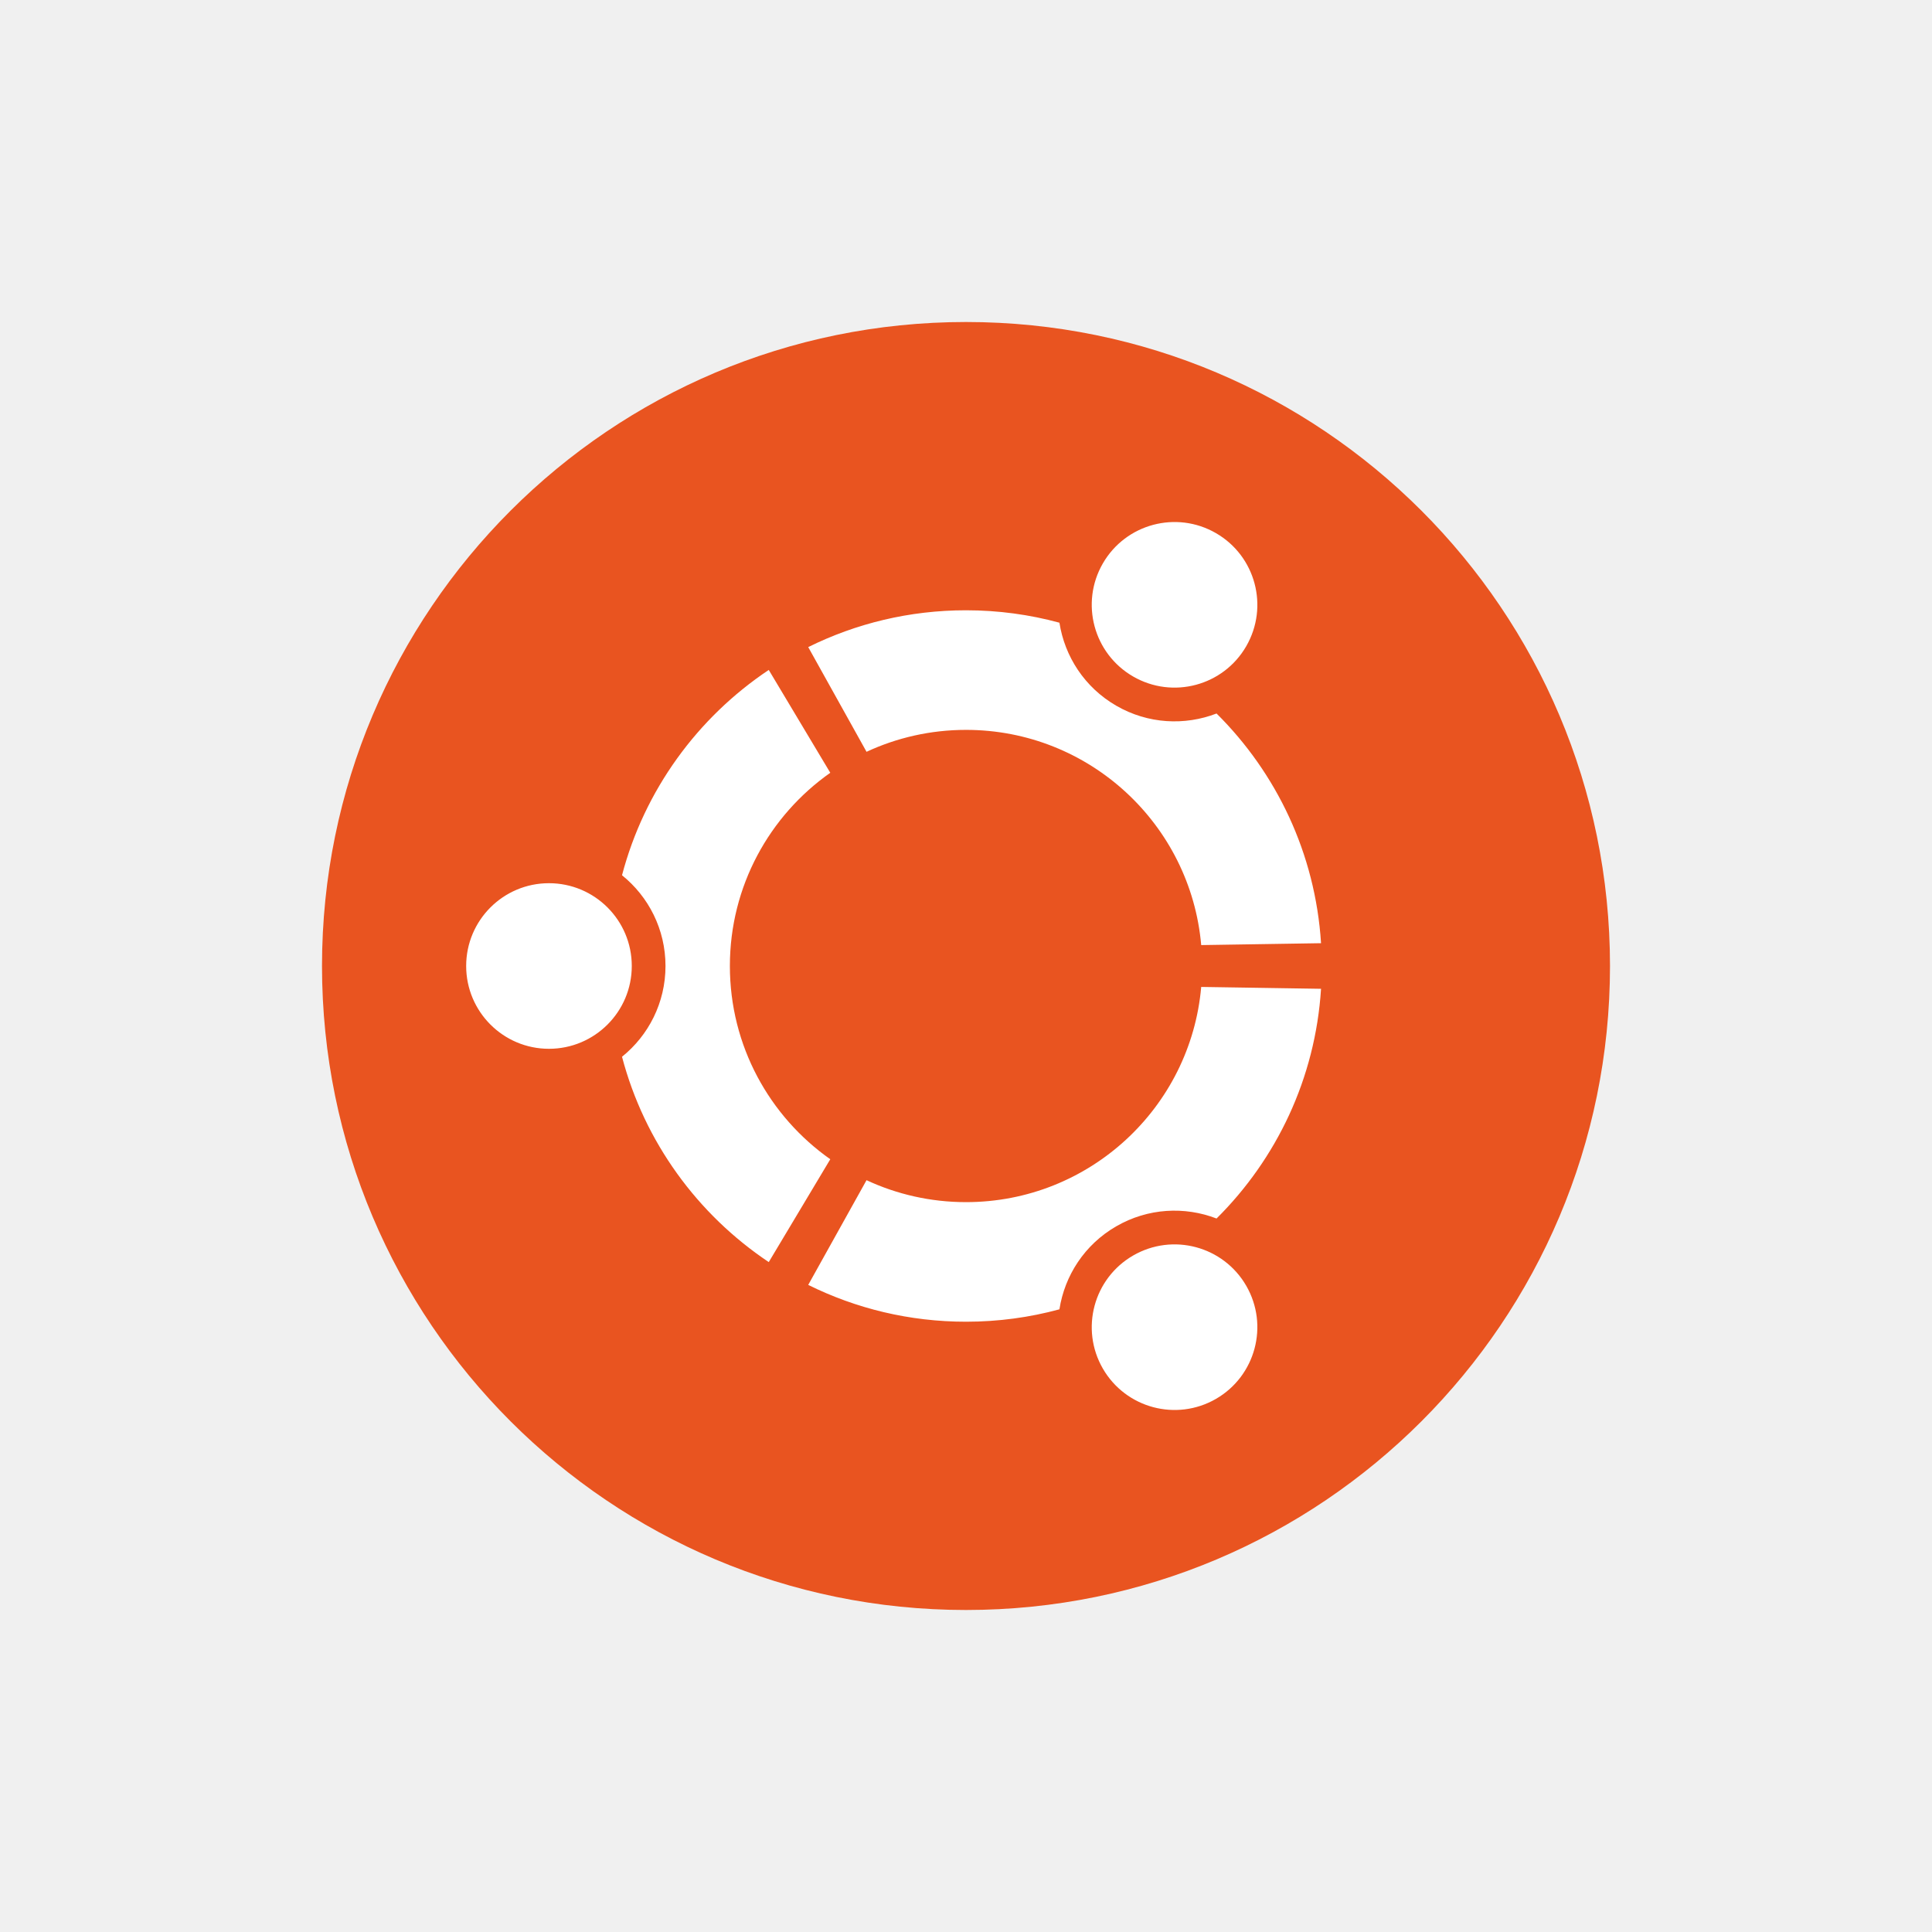
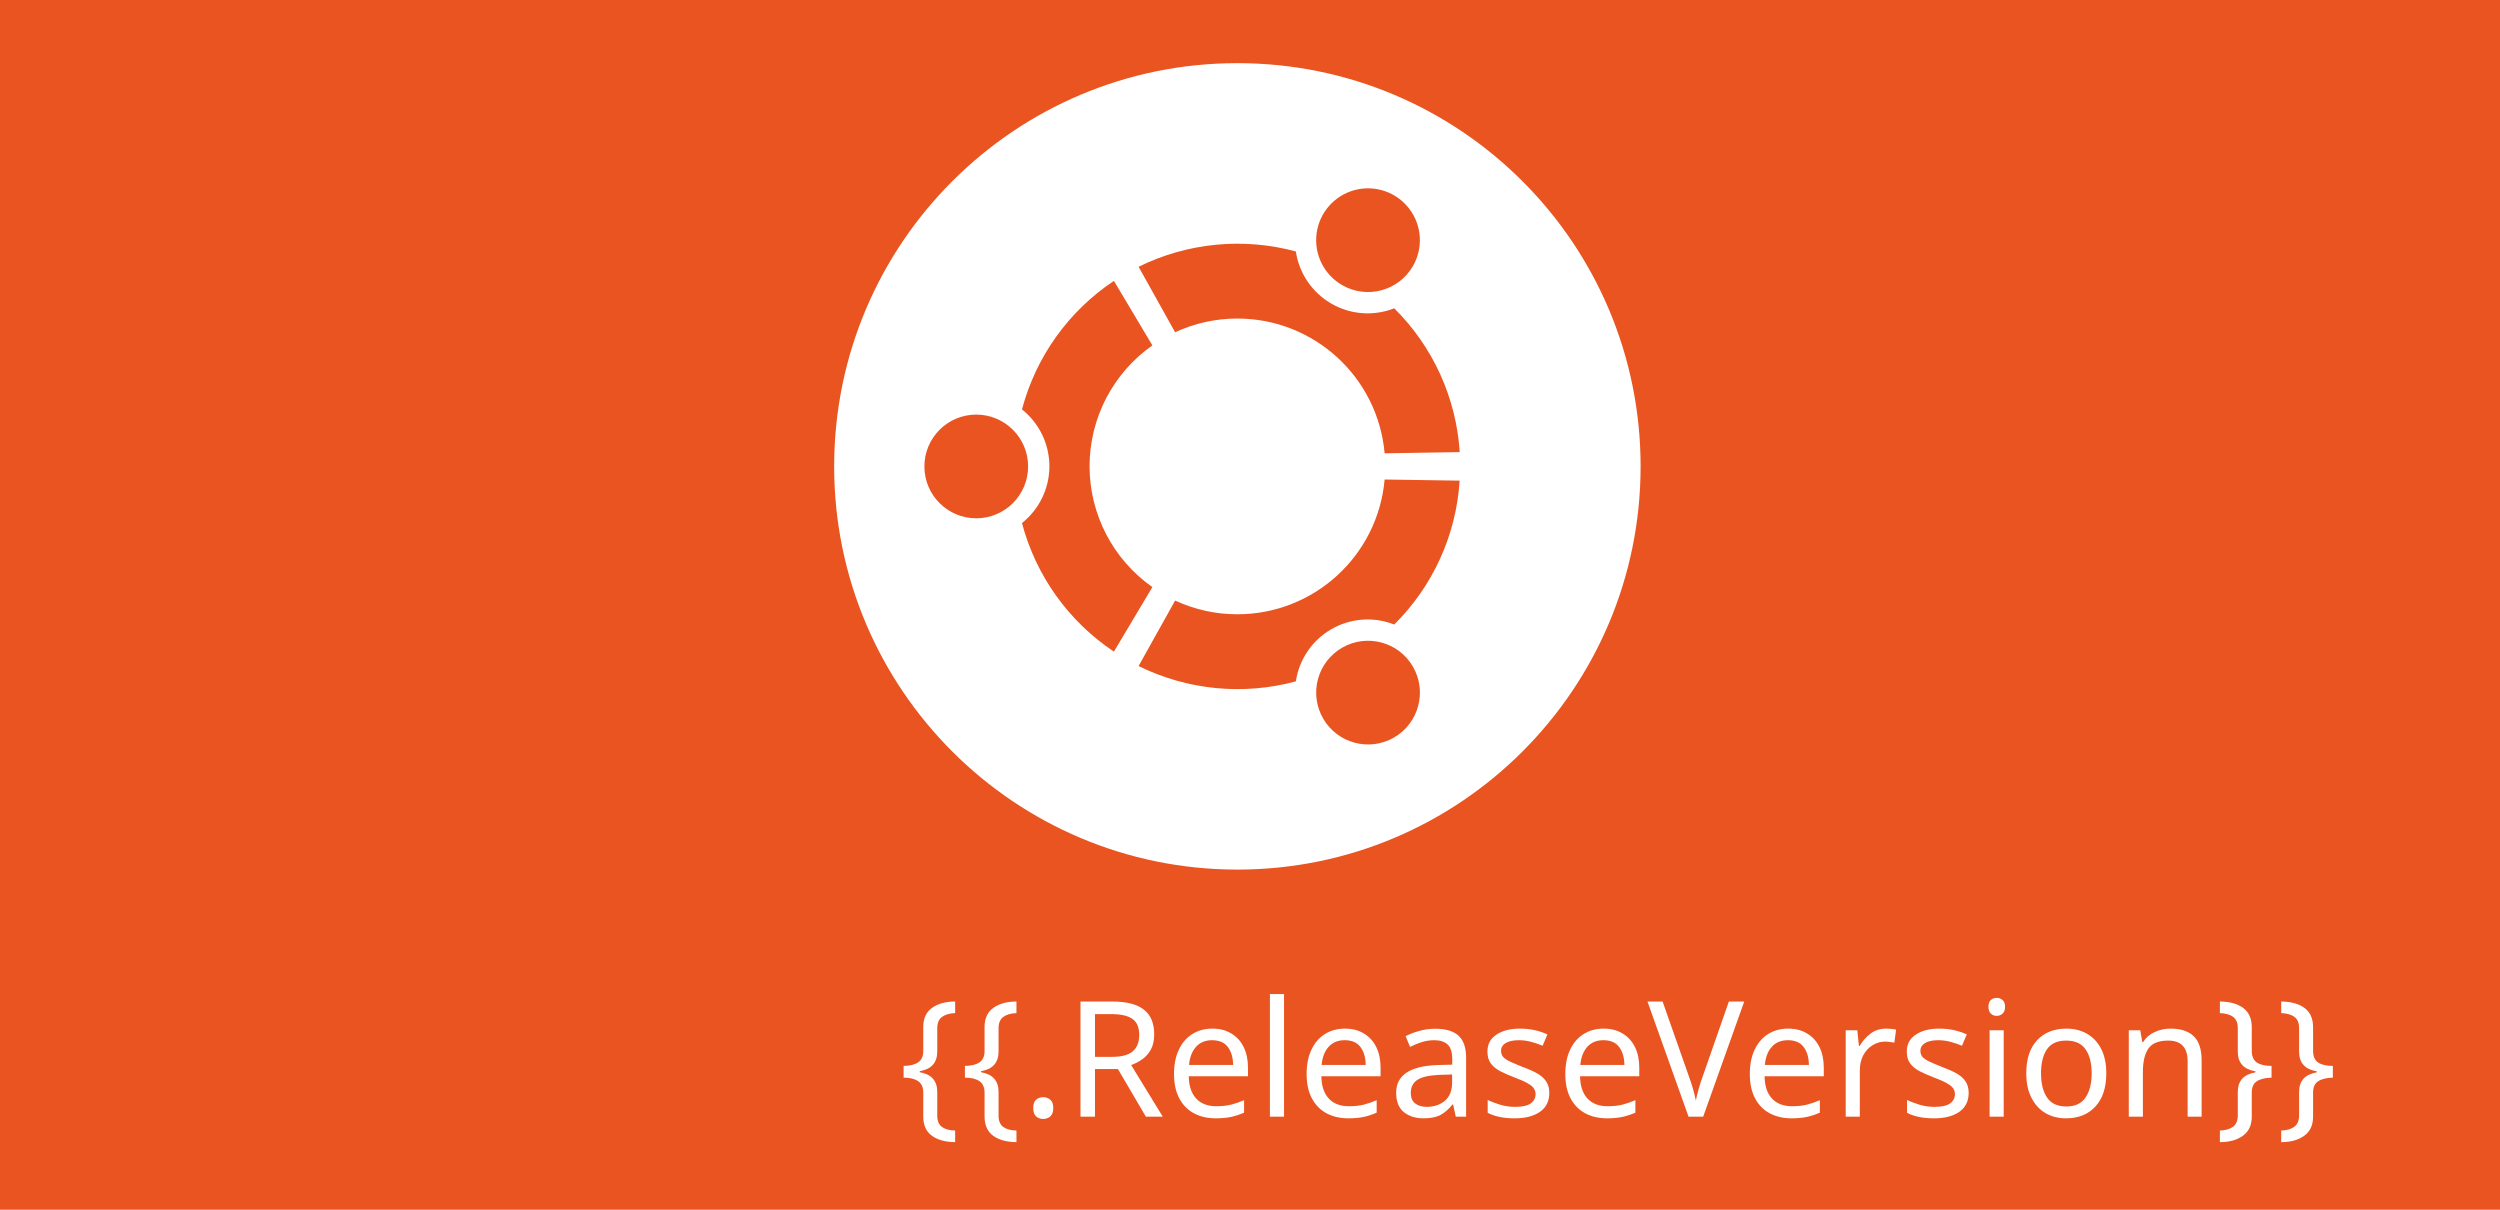
- <svg xmlns="http://www.w3.org/2000/svg" version="1.1" id="circle_of_friends__x5F__orange" x="0px" y="0px" width="425.197px" height="425.197px" viewBox="0 0 425.197 425.197" enable-background="new 0 0 425.197 425.197" xml:space="preserve">
-   <g>
-     <path fill="#E95420" d="M354.331,212.595c0,78.279-63.45,141.735-141.729,141.735c-78.279,0-141.735-63.456-141.735-141.735   c0-78.274,63.457-141.728,141.735-141.728C290.881,70.867,354.331,134.32,354.331,212.595z" />
-     <path fill="#FFFFFF" d="M139.043,212.595c0,10.064-8.159,18.225-18.23,18.225c-10.059,0-18.218-8.16-18.218-18.225   c0-10.06,8.159-18.219,18.218-18.219C130.884,194.376,139.043,202.535,139.043,212.595z M242.717,301.201   c5.033,8.709,16.173,11.696,24.889,6.67c8.715-5.033,11.701-16.179,6.669-24.895c-5.032-8.715-16.173-11.695-24.888-6.663   C240.671,281.346,237.685,292.486,242.717,301.201z M274.274,142.219c5.032-8.717,2.052-19.86-6.669-24.887   c-8.71-5.032-19.855-2.046-24.889,6.667c-5.032,8.715-2.046,19.857,6.67,24.889C258.102,153.92,269.248,150.934,274.274,142.219z    M212.602,160.632c27.153,0,49.434,20.814,51.761,47.364l26.372-0.416c-1.252-19.727-9.809-37.469-22.995-50.551   c-6.98,2.693-15.079,2.327-22.066-1.71c-6.992-4.037-11.359-10.871-12.514-18.275c-6.554-1.78-13.448-2.733-20.558-2.733   c-12.471,0-24.259,2.916-34.727,8.103l12.832,23.043C197.357,162.367,204.784,160.632,212.602,160.632z M160.633,212.595   c0-17.577,8.734-33.121,22.097-42.52l-13.54-22.634c-15.684,10.474-27.367,26.451-32.296,45.183   c5.833,4.697,9.57,11.897,9.57,19.972c0,8.08-3.738,15.28-9.57,19.978c4.929,18.731,16.612,34.708,32.296,45.188l13.54-22.634   C169.367,245.722,160.633,230.184,160.633,212.595z M212.602,264.568c-7.817,0-15.244-1.734-21.895-4.83l-12.832,23.043   c10.468,5.191,22.255,8.104,34.727,8.104c7.109,0,14.004-0.946,20.558-2.729c1.154-7.409,5.521-14.243,12.514-18.273   c6.987-4.037,15.086-4.404,22.066-1.711c13.187-13.088,21.743-30.83,22.995-50.557l-26.372-0.409   C262.035,243.749,239.755,264.568,212.602,264.568z" />
+ <svg xmlns="http://www.w3.org/2000/svg" id="Layer_1" data-name="Layer 1" viewBox="0 0 2480 1200" version="1.1" width="2480" height="1200">
+   <defs id="defs4">
+     <style id="style2">.cls-1{fill:#fff;}.cls-2{fill:#e95420;}.cls-3{fill:#fff;font-size:20px;font-family:Ubuntu-Light, Ubuntu;font-weight:300;}.cls-4{letter-spacing:-0.1em;}</style>
+   </defs>
+   <rect class="cls-2" id="rect32" width="2480" height="1200" x="0" y="0" style="stroke-width:8" />
+   <g id="g22" transform="matrix(8,0,0,8,587.4814,-64.39999)">
+     <circle class="cls-1" cx="80" cy="65.88" r="50" id="circle6" />
+     <path class="cls-2" d="m 54.05,65.88 a 6.43,6.43 0 1 1 -6.43,-6.42 6.43,6.43 0 0 1 6.43,6.42 z M 90.63,97.14 A 6.43,6.43 0 1 0 93,88.36 6.42,6.42 0 0 0 90.63,97.14 Z M 101.76,41.06 A 6.43,6.43 0 1 0 93,43.41 6.43,6.43 0 0 0 101.76,41.06 Z M 80,47.55 a 18.33,18.33 0 0 1 18.26,16.71 l 9.31,-0.15 a 27.59,27.59 0 0 0 -8.12,-17.83 9,9 0 0 1 -12.2,-7.05 27.73,27.73 0 0 0 -19.5,1.9 l 4.53,8.12 A 18.25,18.25 0 0 1 80,47.55 Z M 61.67,65.88 a 18.32,18.32 0 0 1 7.79,-15 l -4.77,-8 a 27.63,27.63 0 0 0 -11.4,15.94 9,9 0 0 1 0,14.09 27.63,27.63 0 0 0 11.4,15.94 l 4.77,-8 A 18.32,18.32 0 0 1 61.67,65.88 Z M 80,84.22 a 18.25,18.25 0 0 1 -7.72,-1.7 l -4.53,8.12 a 27.73,27.73 0 0 0 19.5,1.9 9,9 0 0 1 12.2,-7.05 27.56,27.56 0 0 0 8.11,-17.84 l -9.3,-0.14 A 18.33,18.33 0 0 1 80,84.22 Z" id="path8" />
+     <text class="cls-3" id="text10" transform="translate(38.05,146.52)">{{.ReleaseVersion}}</text>
  </g>
</svg>
